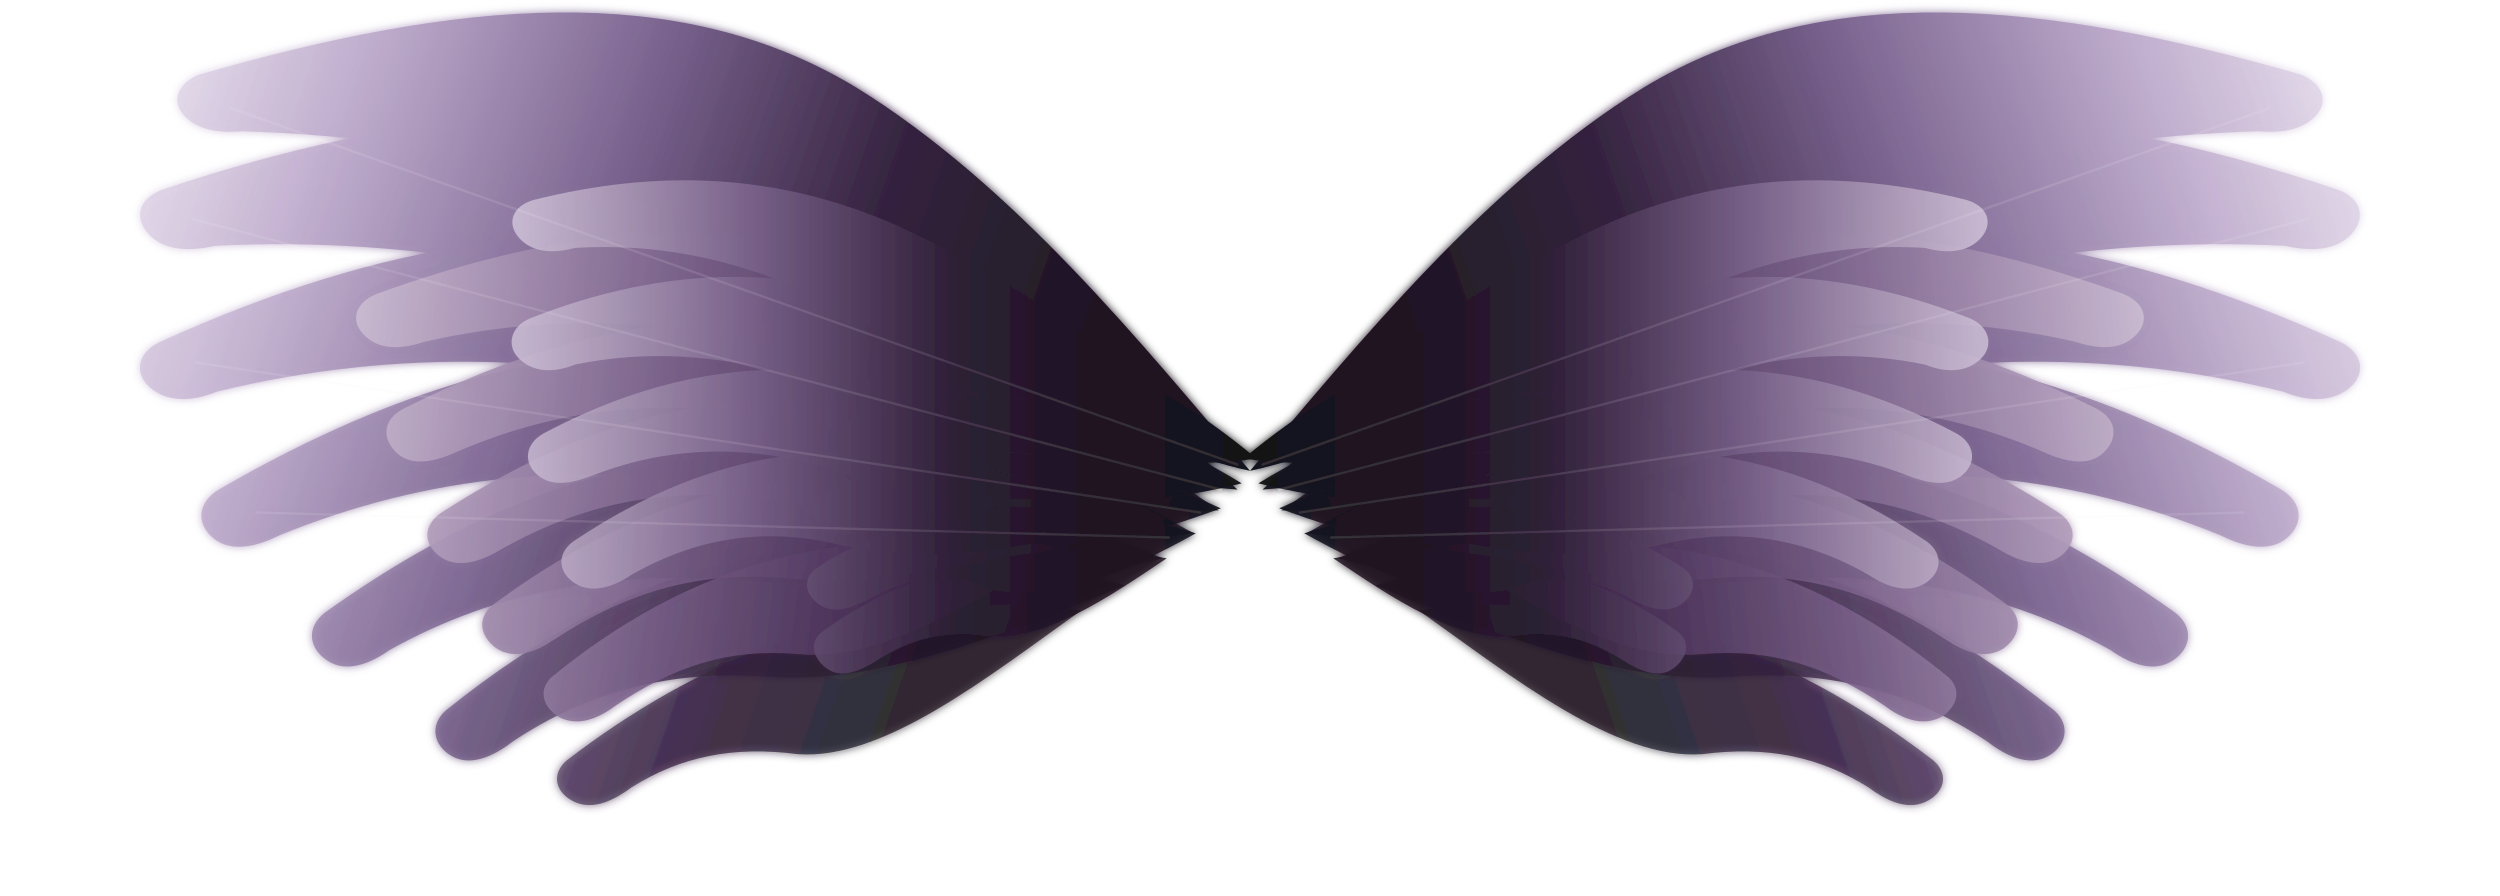
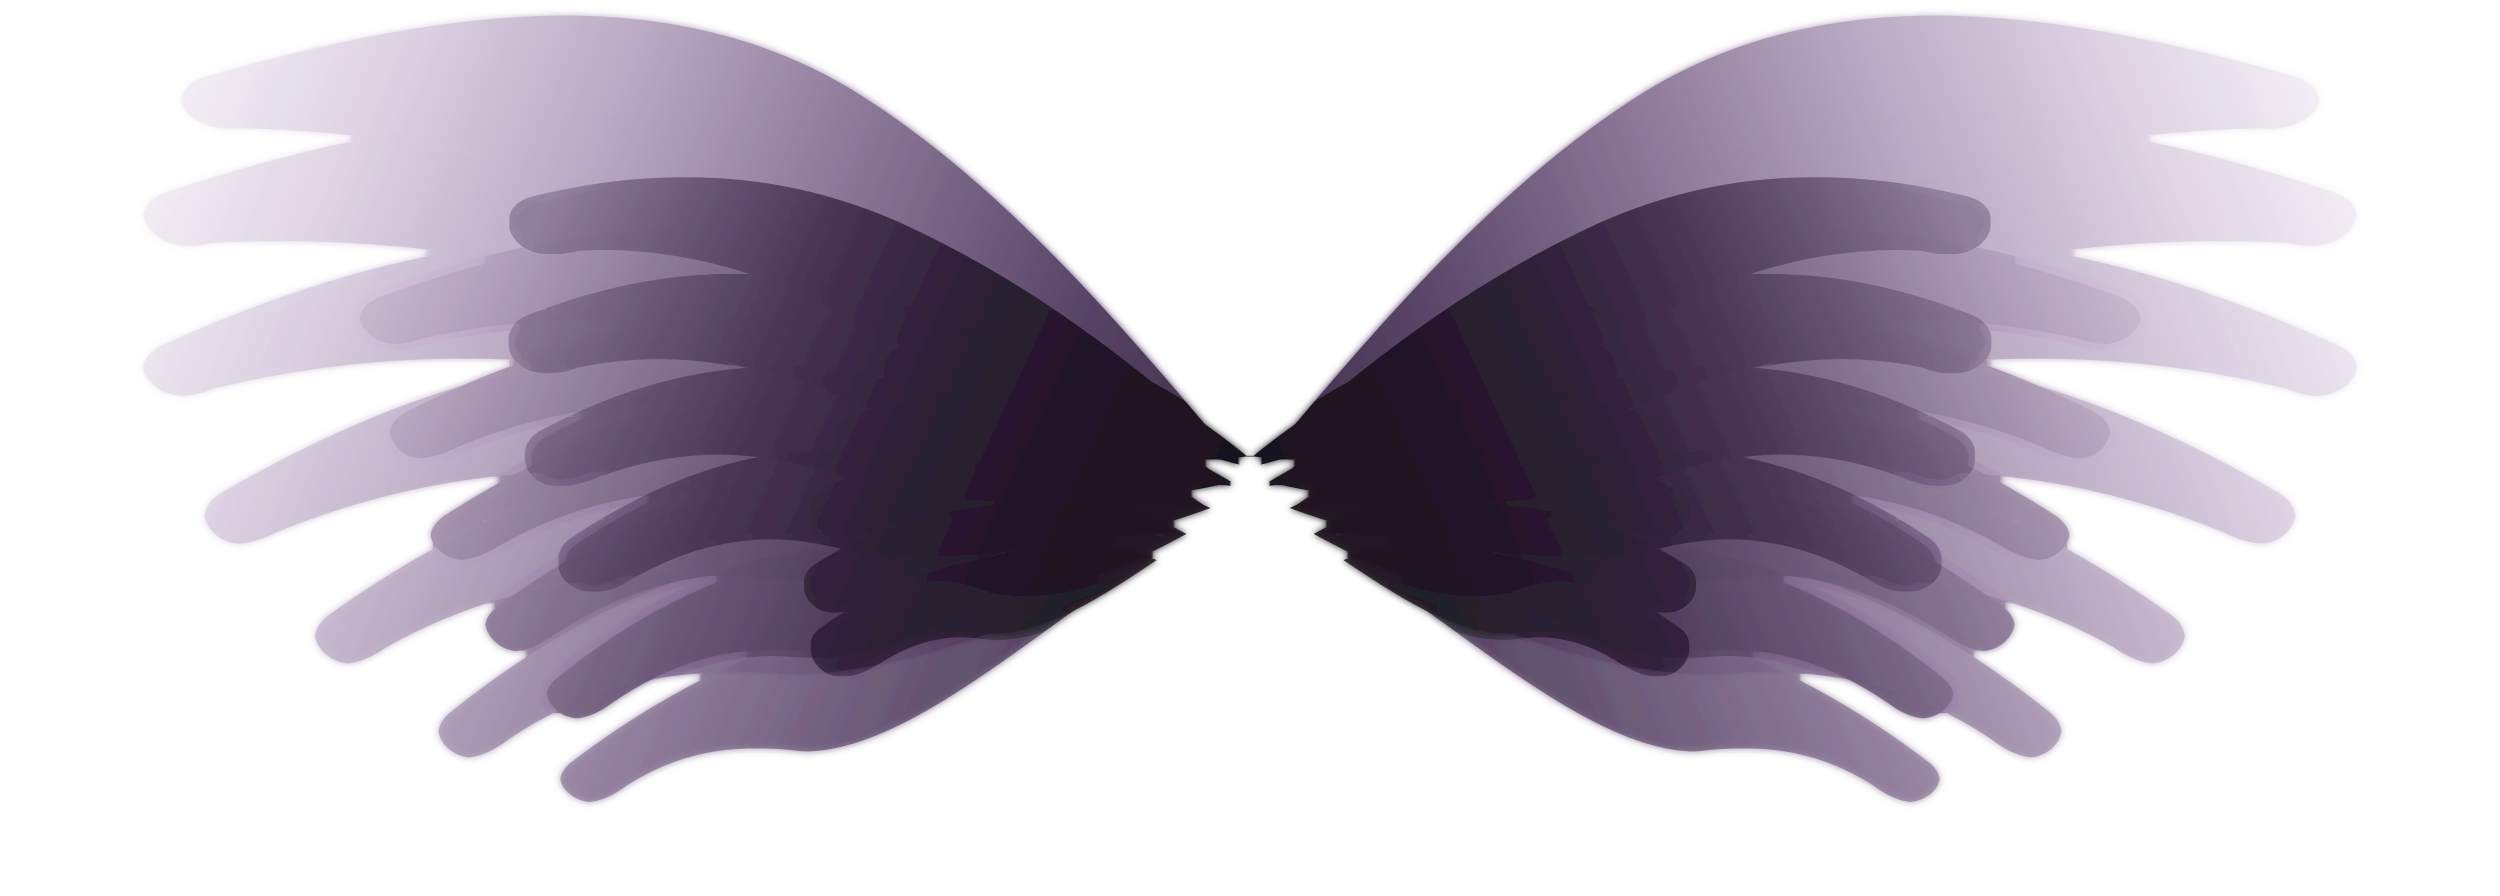
<svg xmlns="http://www.w3.org/2000/svg" viewBox="0 0 1200 430" fill="none">
  <defs>
-     <linearGradient id="f" x1="600" y1="230" x2="50" y2="40" gradientUnits="userSpaceOnUse">
-       <stop stop-color="#050107" />
-       <stop offset=".18" stop-color="#0d0412" />
-       <stop offset=".36" stop-color="#24102f" />
-       <stop offset=".58" stop-color="#705887" />
-       <stop offset=".8" stop-color="#b9a5c8" />
-       <stop offset="1" stop-color="#eee7f2" stop-opacity=".92" />
+     <linearGradient id="f" x1="600" y1="285" x2="80" y2="70" gradientUnits="userSpaceOnUse">
+       <stop stop-color="#281633" />
+       <stop offset=".22" stop-color="#4a3459" />
+       <stop offset=".48" stop-color="#887395" />
+       <stop offset=".66" stop-color="#b4a3be" />
+       <stop offset=".82" stop-color="#d5c9dc" />
+       <stop offset="1" stop-color="#f0eaf3" stop-opacity=".9" />
    </linearGradient>
-     <linearGradient id="c" x1="600" y1="230" x2="250" y2="230" gradientUnits="userSpaceOnUse">
+     <linearGradient id="m" x1="570" y1="285" x2="165" y2="110" gradientUnits="userSpaceOnUse">
+       <stop stop-color="#130719" />
+       <stop offset=".22" stop-color="#291434" />
+       <stop offset=".48" stop-color="#594466" />
+       <stop offset=".66" stop-color="#806c8c" />
+       <stop offset=".82" stop-color="#a995b2" />
+       <stop offset="1" stop-color="#cbbdd1" stop-opacity=".88" />
+     </linearGradient>
+     <linearGradient id="c" x1="610" y1="285" x2="255" y2="120" gradientUnits="userSpaceOnUse">
      <stop stop-color="#030105" />
-       <stop offset=".2" stop-color="#09020d" />
-       <stop offset=".4" stop-color="#1b0924" />
-       <stop offset=".68" stop-color="#6b527d" />
-       <stop offset="1" stop-color="#c9b9d2" stop-opacity=".88" />
-     </linearGradient>
-     <linearGradient id="m" x1="555" y1="230" x2="140" y2="185" gradientUnits="userSpaceOnUse">
-       <stop stop-color="#17081f" />
-       <stop offset=".28" stop-color="#351944" />
-       <stop offset=".58" stop-color="#725883" />
-       <stop offset=".82" stop-color="#aa94b5" />
-       <stop offset="1" stop-color="#d9cddd" stop-opacity=".88" />
+       <stop offset=".22" stop-color="#09020d" />
+       <stop offset=".48" stop-color="#1b0924" />
+       <stop offset=".66" stop-color="#362142" />
+       <stop offset=".82" stop-color="#594466" />
+       <stop offset="1" stop-color="#806d8b" stop-opacity=".88" />
    </linearGradient>
    <filter id="g" x="-15%" y="-25%" width="130%" height="160%">
-       <feGaussianBlur stdDeviation="2.1" result="b" />
+       <feMorphology operator="erode" radius="1.15" result="n" />
+       <feGaussianBlur in="n" stdDeviation="1.9" result="b" />
      <feMerge>
        <feMergeNode in="b" />
-         <feMergeNode in="SourceGraphic" />
+         <feMergeNode in="n" />
      </feMerge>
    </filter>
  </defs>
  <g filter="url(#g)" opacity=".92">
    <g id="L">
      <path d="M600 226C548 165 487 89 411 42C325 -10 220 0 95 36C86 40 82 48 88 55C94 62 104 64 116 63C220 66 310 91 399 135C480 176 548 215 600 226Z" fill="url(#f)" />
      <path d="M594 235C535 181 467 119 386 82C299 42 198 51 78 91C67 95 64 104 71 112C78 120 90 121 103 118C201 113 292 132 382 166C467 200 535 231 594 235Z" fill="url(#f)" opacity=".96" />
      <path d="M585 245C520 200 449 151 367 126C280 100 183 116 77 164C66 169 64 179 72 186C80 193 92 193 104 188C190 167 277 169 369 194C454 216 521 245 585 245Z" fill="url(#f)" opacity=".92" />
      <path d="M573 256C507 220 436 184 358 172C277 160 193 184 105 235C95 241 94 251 102 258C110 265 122 263 134 257C205 228 280 220 361 236C439 250 509 264 573 256Z" fill="url(#f)" opacity=".88" />
      <path d="M558 268C495 242 429 220 359 219C289 219 222 247 156 294C147 301 148 311 157 317C166 323 177 319 187 312C239 283 296 273 362 279C430 285 497 283 558 268Z" fill="url(#f)" opacity=".83" />
      <path d="M540 281C483 265 425 256 367 266C311 276 260 304 214 341C206 348 208 358 217 363C226 368 237 363 246 356C282 332 322 321 371 325C425 328 485 303 540 281Z" fill="url(#f)" opacity=".78" />
      <path d="M519 293C470 287 423 290 379 306C337 321 302 342 272 365C264 372 267 381 276 385C285 389 295 384 303 378C327 363 352 358 383 362C424 365 474 325 519 293Z" fill="url(#f)" opacity=".72" />
      <path d="M558 200C512 166 458 137 397 121C332 104 264 111 181 141C171 145 168 153 174 160C181 168 192 168 204 164C270 149 332 154 394 172C455 190 513 204 558 200Z" fill="url(#m)" opacity=".94" />
      <path d="M550 215C500 187 446 166 387 157C326 148 264 161 194 196C184 201 183 210 190 217C197 224 208 222 219 217C272 194 326 190 386 203C445 216 501 221 550 215Z" fill="url(#m)" opacity=".92" />
      <path d="M539 231C489 210 438 196 382 193C326 190 271 208 212 246C203 252 203 261 211 267C219 273 230 270 240 264C284 239 328 232 382 242C438 252 491 244 539 231Z" fill="url(#m)" opacity=".90" />
      <path d="M526 247C478 233 431 227 381 231C332 235 286 254 237 290C229 296 230 305 238 311C247 317 257 313 266 307C301 284 337 273 382 278C432 283 480 264 526 247Z" fill="url(#m)" opacity=".88" />
      <path d="M512 263C468 256 425 257 382 266C341 275 303 294 266 324C258 330 260 339 268 344C277 349 287 345 295 339C323 320 350 311 383 314C426 318 470 286 512 263Z" fill="url(#m)" opacity=".85" />
      <path d="M581 210C534 168 485 133 430 108C373 83 316 81 256 96C246 99 243 107 249 114C255 121 265 122 276 119C326 116 373 129 421 158C475 185 531 207 581 210Z" fill="url(#c)" />
      <path d="M570 222C521 187 471 158 416 142C361 126 307 132 254 153C245 157 243 166 249 172C256 179 266 179 276 175C320 166 365 172 412 192C466 212 520 226 570 222Z" fill="url(#c)" opacity=".96" />
      <path d="M557 235C508 207 459 188 408 180C357 172 308 183 261 208C252 213 251 222 258 228C265 234 275 232 285 228C324 213 365 213 407 228C457 242 509 242 557 235Z" fill="url(#c)" opacity=".92" />
      <path d="M543 248C496 228 450 217 404 217C358 217 315 233 275 260C267 266 268 275 276 280C284 285 294 282 303 276C336 257 370 253 405 262C451 271 499 263 543 248Z" fill="url(#c)" opacity=".88" />
      <path d="M603 220C574 196 547 180 517 170C489 161 461 161 434 168C426 170 423 177 428 183C433 189 441 190 450 187C472 186 494 194 516 207C545 221 574 225 603 220Z" fill="url(#c)" />
      <path d="M596 232C563 212 532 199 500 193C468 187 438 191 410 201C402 204 400 211 405 217C410 223 419 223 428 220C451 217 474 222 498 233C530 244 564 240 596 232Z" fill="url(#c)" opacity=".96" />
      <path d="M586 244C551 228 519 219 486 217C454 216 424 222 397 236C389 240 388 247 394 253C400 259 409 257 418 253C440 245 462 246 485 257C518 267 553 256 586 244Z" fill="url(#c)" opacity=".92" />
      <path d="M574 256C540 245 508 241 477 244C446 247 418 256 393 272C385 277 386 285 393 290C400 295 409 292 418 287C438 276 457 275 477 283C508 290 543 273 574 256Z" fill="url(#c)" opacity=".88" />
      <path d="M560 268C528 262 499 263 470 270C442 276 417 287 395 303C388 308 390 316 397 321C404 326 413 322 421 317C438 306 454 303 470 305C499 310 533 286 560 268Z" fill="url(#c)" opacity=".84" />
-       <g stroke="#f3edf5" stroke-opacity=".12" stroke-width="1.1" stroke-linecap="round">
+       <g stroke="#f3edf5" stroke-opacity=".10" stroke-width="1" stroke-linecap="round">
        <path d="M594 223L111 52" />
        <path d="M586 235L92 105" />
        <path d="M576 246L94 174" />
        <path d="M561 258L123 246" />
      </g>
    </g>
    <g transform="translate(1200 0) scale(-1 1)">
      <use href="#L" />
    </g>
  </g>
</svg>
